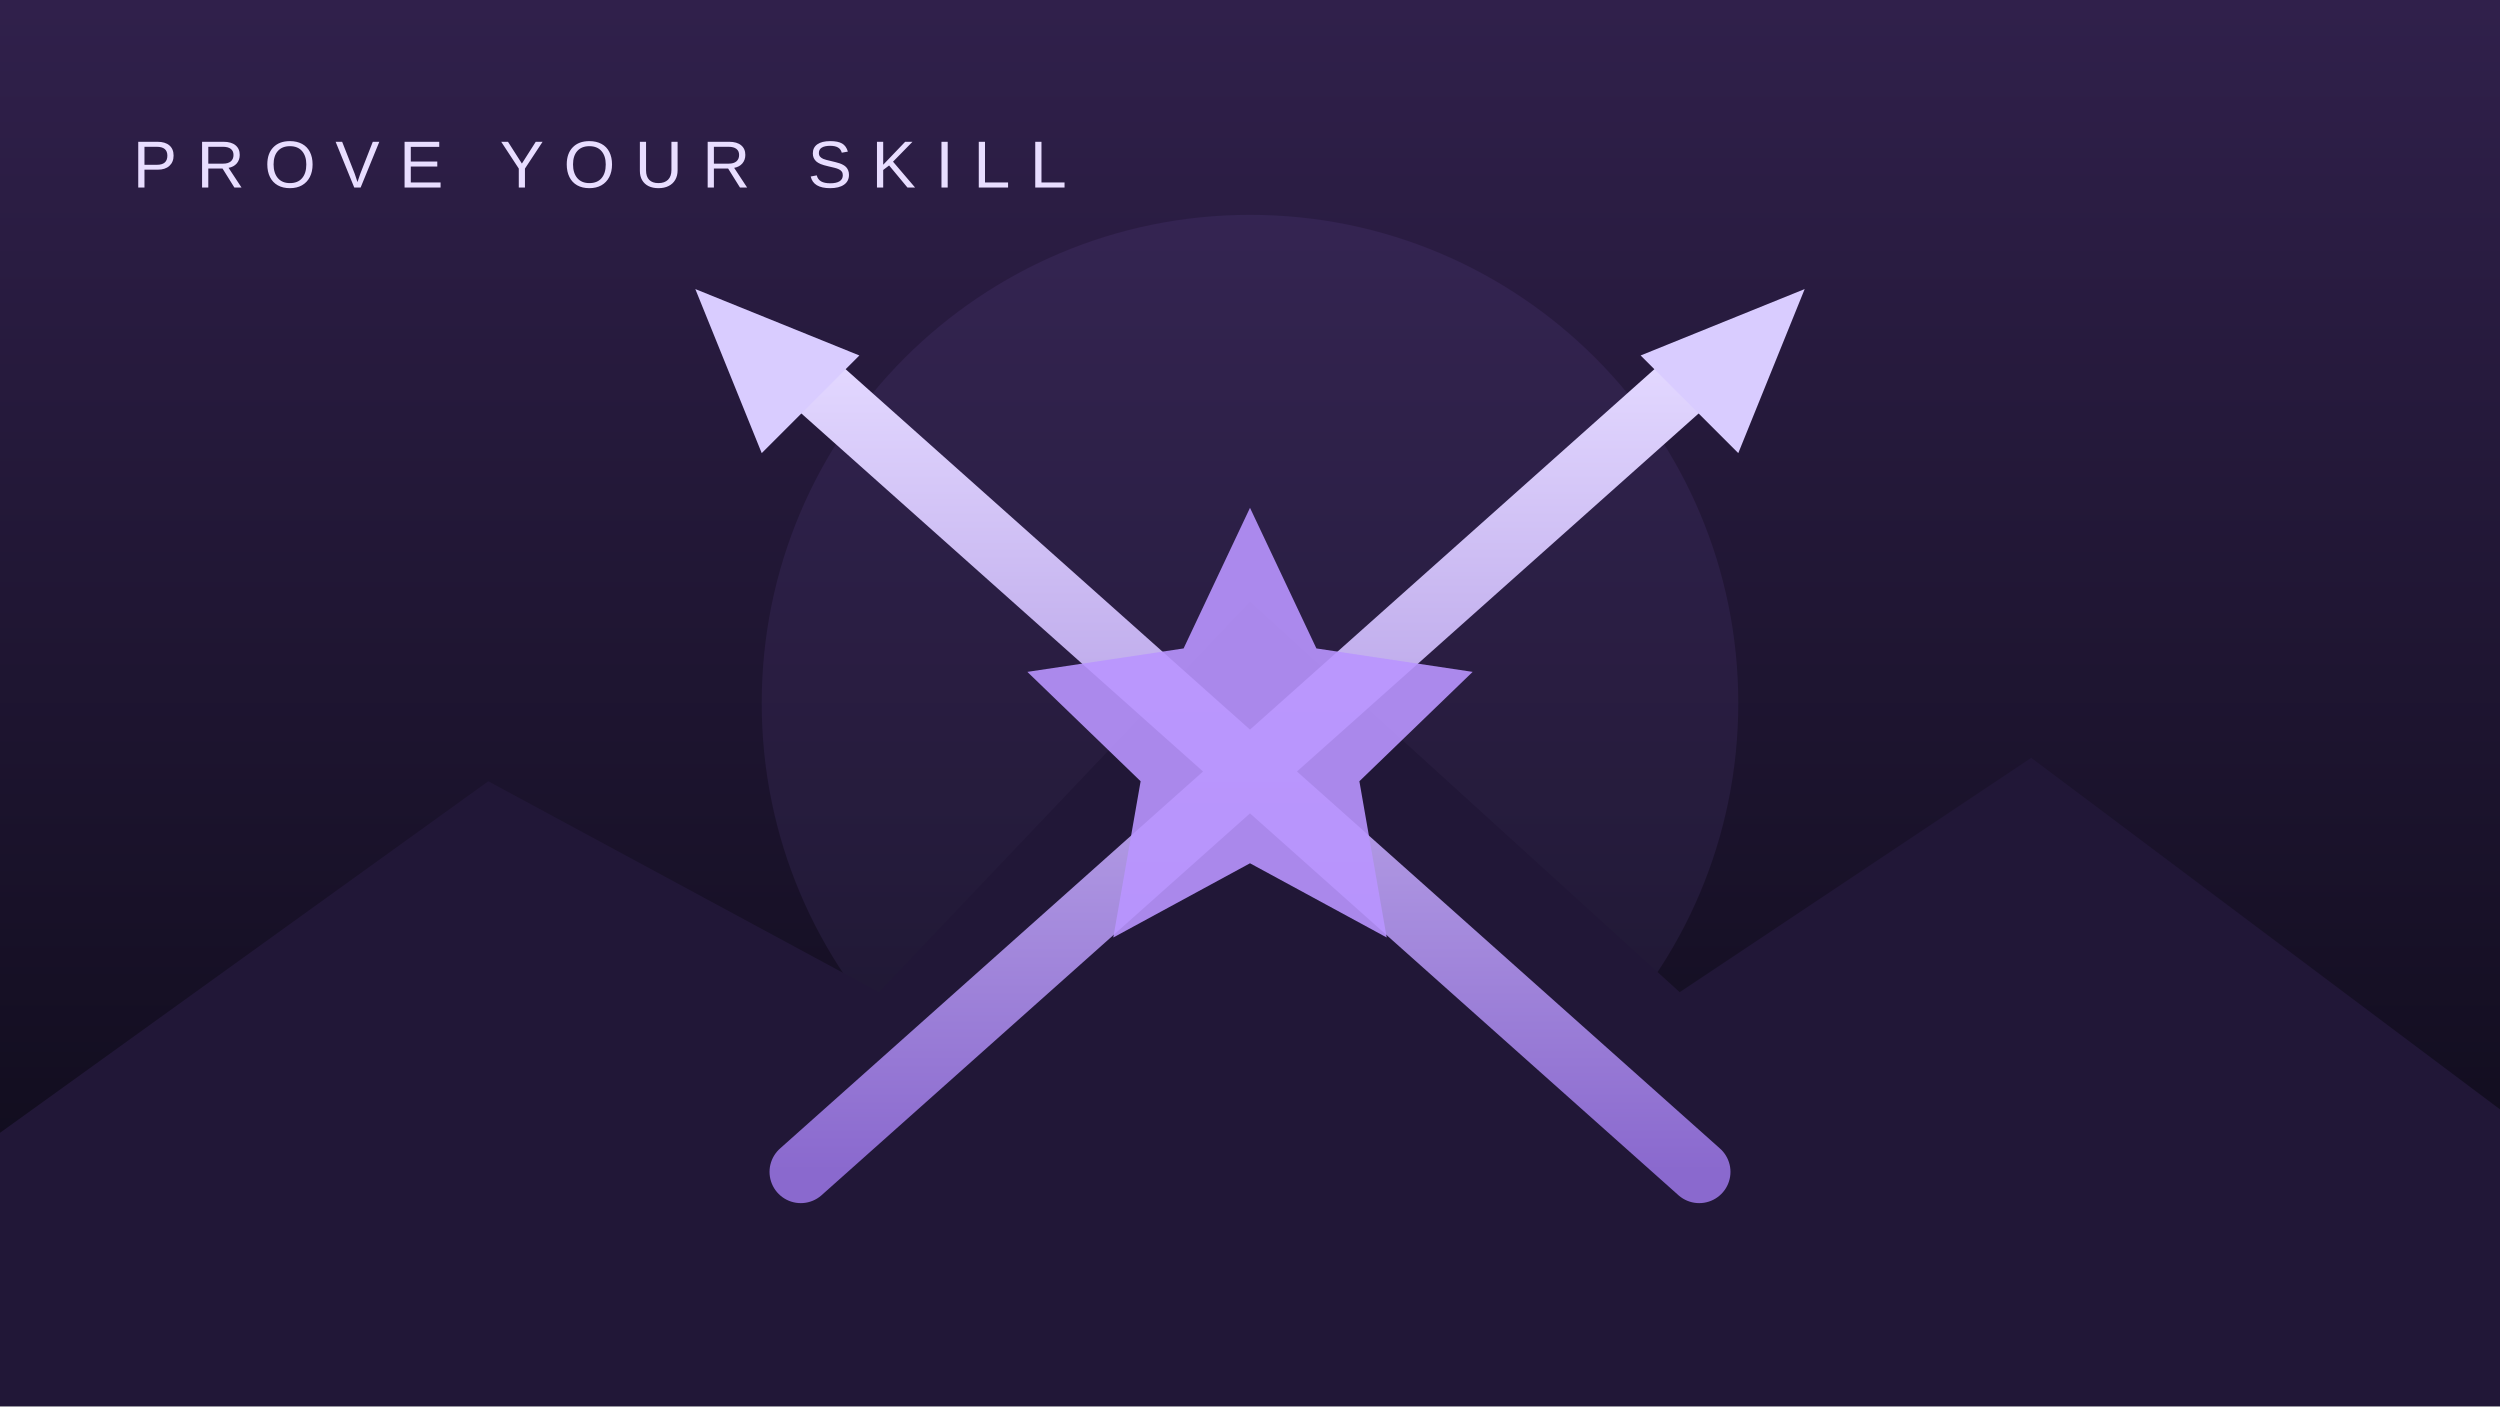
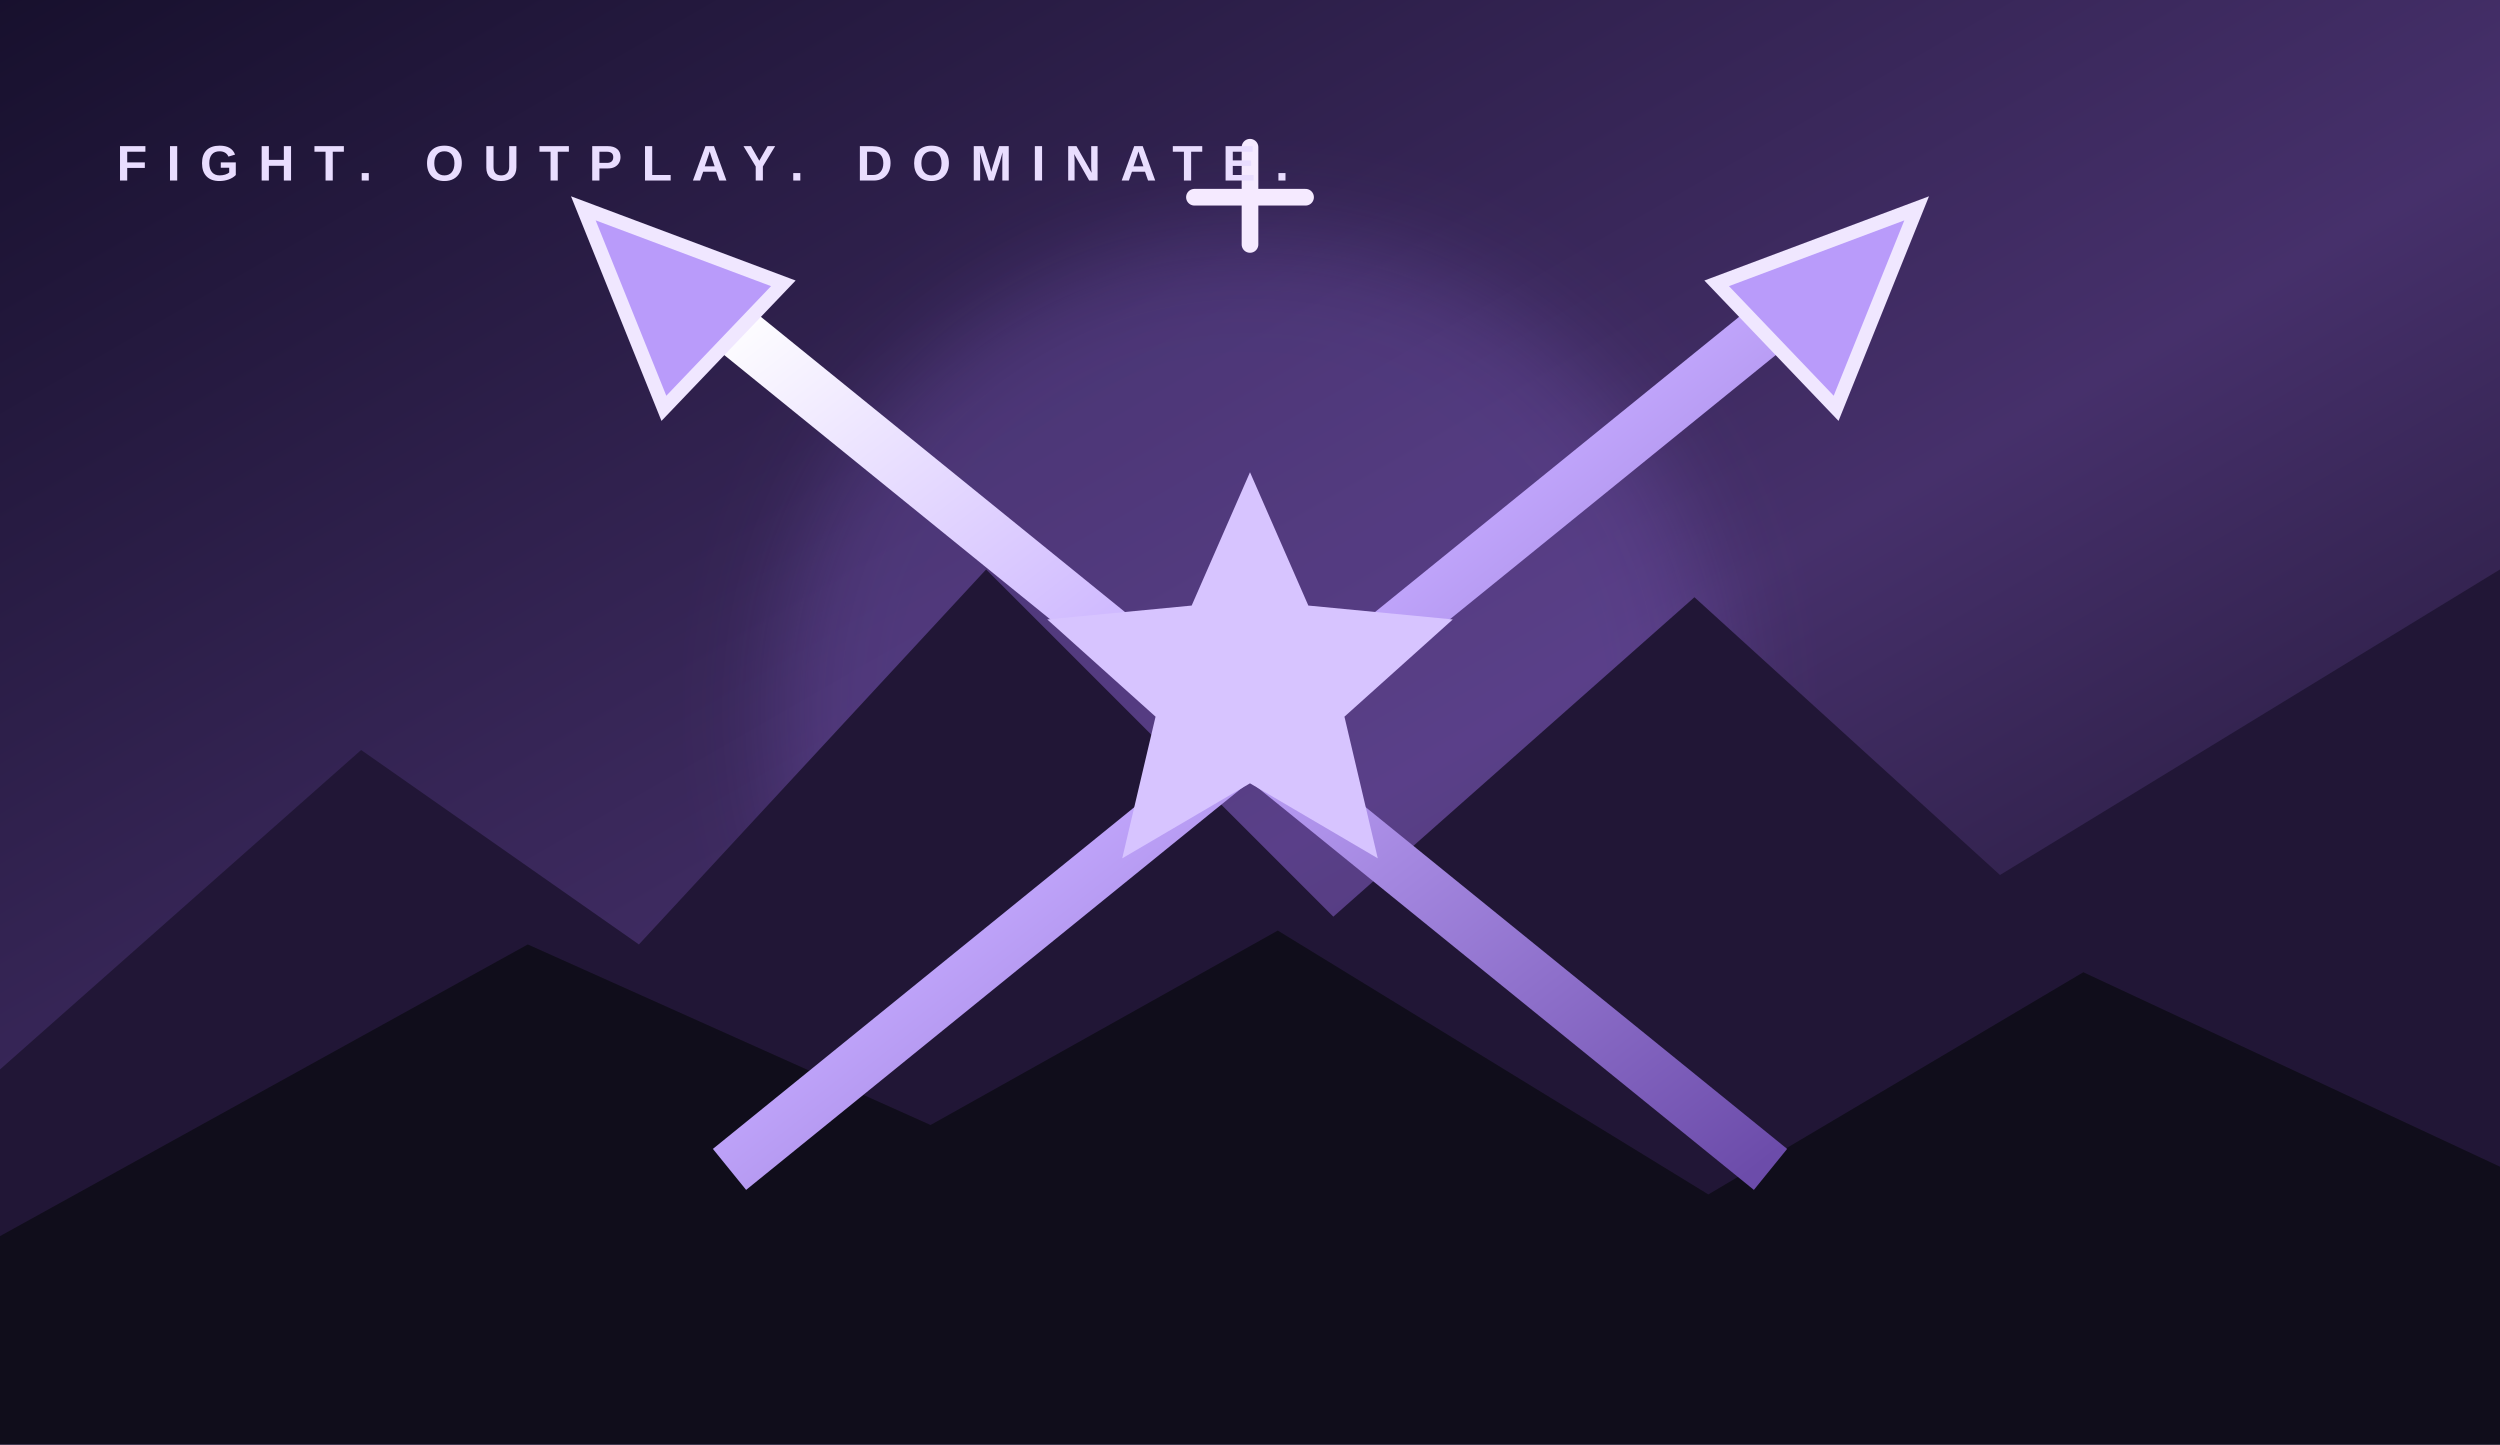
- <svg xmlns="http://www.w3.org/2000/svg" viewBox="0 0 640 360">
+ <svg xmlns="http://www.w3.org/2000/svg" viewBox="0 0 900 520">
  <defs>
-     <linearGradient id="b" x2="0" y2="1">
-       <stop stop-color="#30204b" />
-       <stop offset="1" stop-color="#0b0915" />
+     <linearGradient id="sky" y2="1">
+       <stop stop-color="#17102d" />
+       <stop offset=".55" stop-color="#46306b" />
+       <stop offset="1" stop-color="#100b1c" />
    </linearGradient>
-     <linearGradient id="s" x2="0" y2="1">
-       <stop stop-color="#e2d7ff" />
-       <stop offset="1" stop-color="#8a69ce" />
+     <linearGradient id="steel" x2="1" y2="1">
+       <stop stop-color="#fff" />
+       <stop offset=".45" stop-color="#c4a9ff" />
+       <stop offset="1" stop-color="#6c4caa" />
    </linearGradient>
+     <filter id="glow">
+       <feGaussianBlur stdDeviation="17" />
+     </filter>
  </defs>
-   <rect width="640" height="360" fill="url(#b)" />
-   <circle cx="320" cy="180" r="125" fill="#a77aff" opacity=".08" />
-   <path d="m0 290 125-90 100 54 95-100 110 100 90-60 120 90v76H0Z" fill="#211737" />
-   <g stroke="url(#s)" stroke-width="16" stroke-linecap="round" stroke-linejoin="round" fill="none">
-     <path d="m205 95 230 205M435 95 205 300" />
+   <rect width="900" height="520" fill="url(#sky)" />
+   <circle cx="450" cy="255" r="170" fill="#a87bff" opacity=".2" filter="url(#glow)" />
+   <path d="M0 385 130 270l100 70 125-135 125 125 130-115 110 100 180-110v315H0Z" fill="#211636" />
+   <path d="M0 445 190 340l145 65 125-70 155 95 135-80 150 70v100H0Z" fill="#100d1b" />
+   <g stroke="url(#steel)" stroke-width="19" stroke-linecap="square" stroke-linejoin="miter" fill="none">
+     <path d="m260 115 370 300M640 115 270 415" />
  </g>
-   <g fill="#d9ccff">
-     <path d="m178 74 42 17-25 25-17-42Zm284 0-42 17 25 25 17-42Z" />
+   <g fill="#b99bfa" stroke="#f0e7ff" stroke-width="5">
+     <path d="m210 75 72 27-43 45-29-72Zm480 0-72 27 43 45 29-72Z" />
  </g>
-   <path d="m320 130 17 36 40 6-29 28 7 40-35-19-35 19 7-40-29-28 40-6Z" fill="#b995ff" opacity=".9" />
-   <text x="34" y="48" fill="#e8ddff" font-family="Arial" font-size="17" letter-spacing="5">PROVE YOUR SKILL</text>
+   <g fill="#d7c4ff">
+     <path d="m450 170 21 48 52 5-39 35 12 51-46-27-46 27 12-51-39-35 52-5Z" />
+   </g>
+   <path d="M450 88v-35m-20 18h40" stroke="#f5eaff" stroke-width="6" stroke-linecap="round" />
+   <text x="42" y="65" fill="#e9ddff" font-family="Arial,sans-serif" font-size="18" font-weight="700" letter-spacing="7">FIGHT. OUTPLAY. DOMINATE.</text>
</svg>
